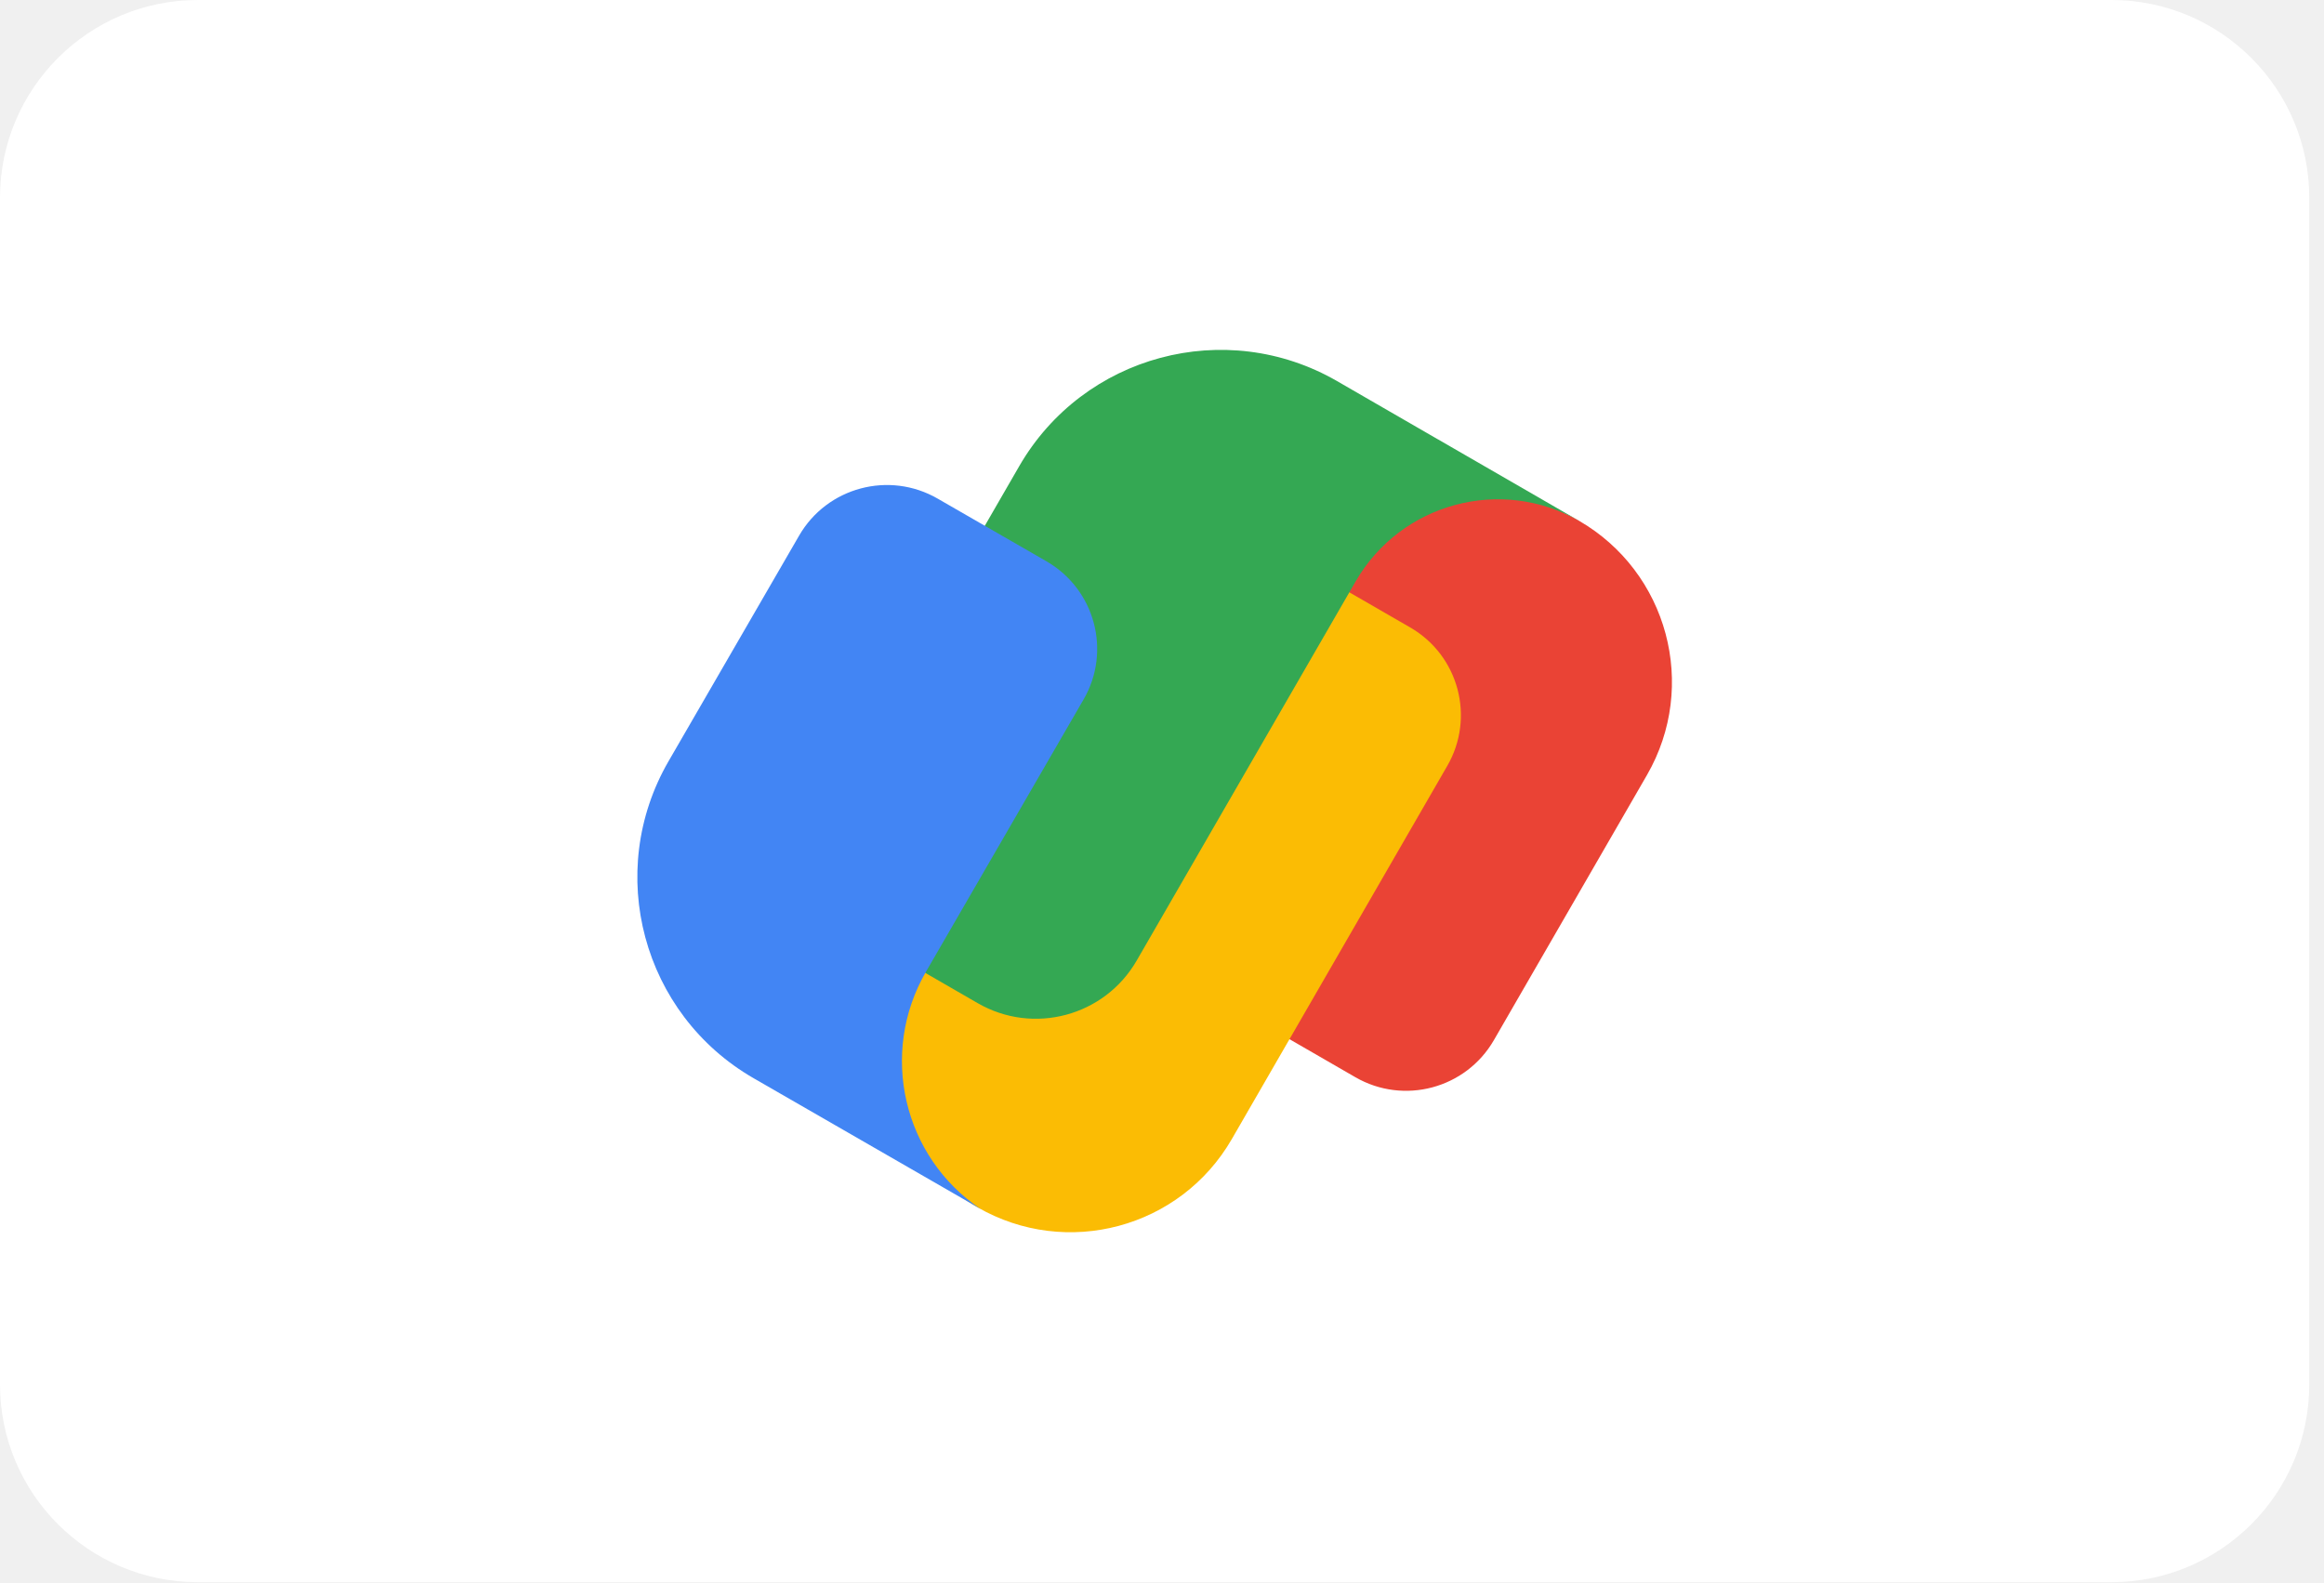
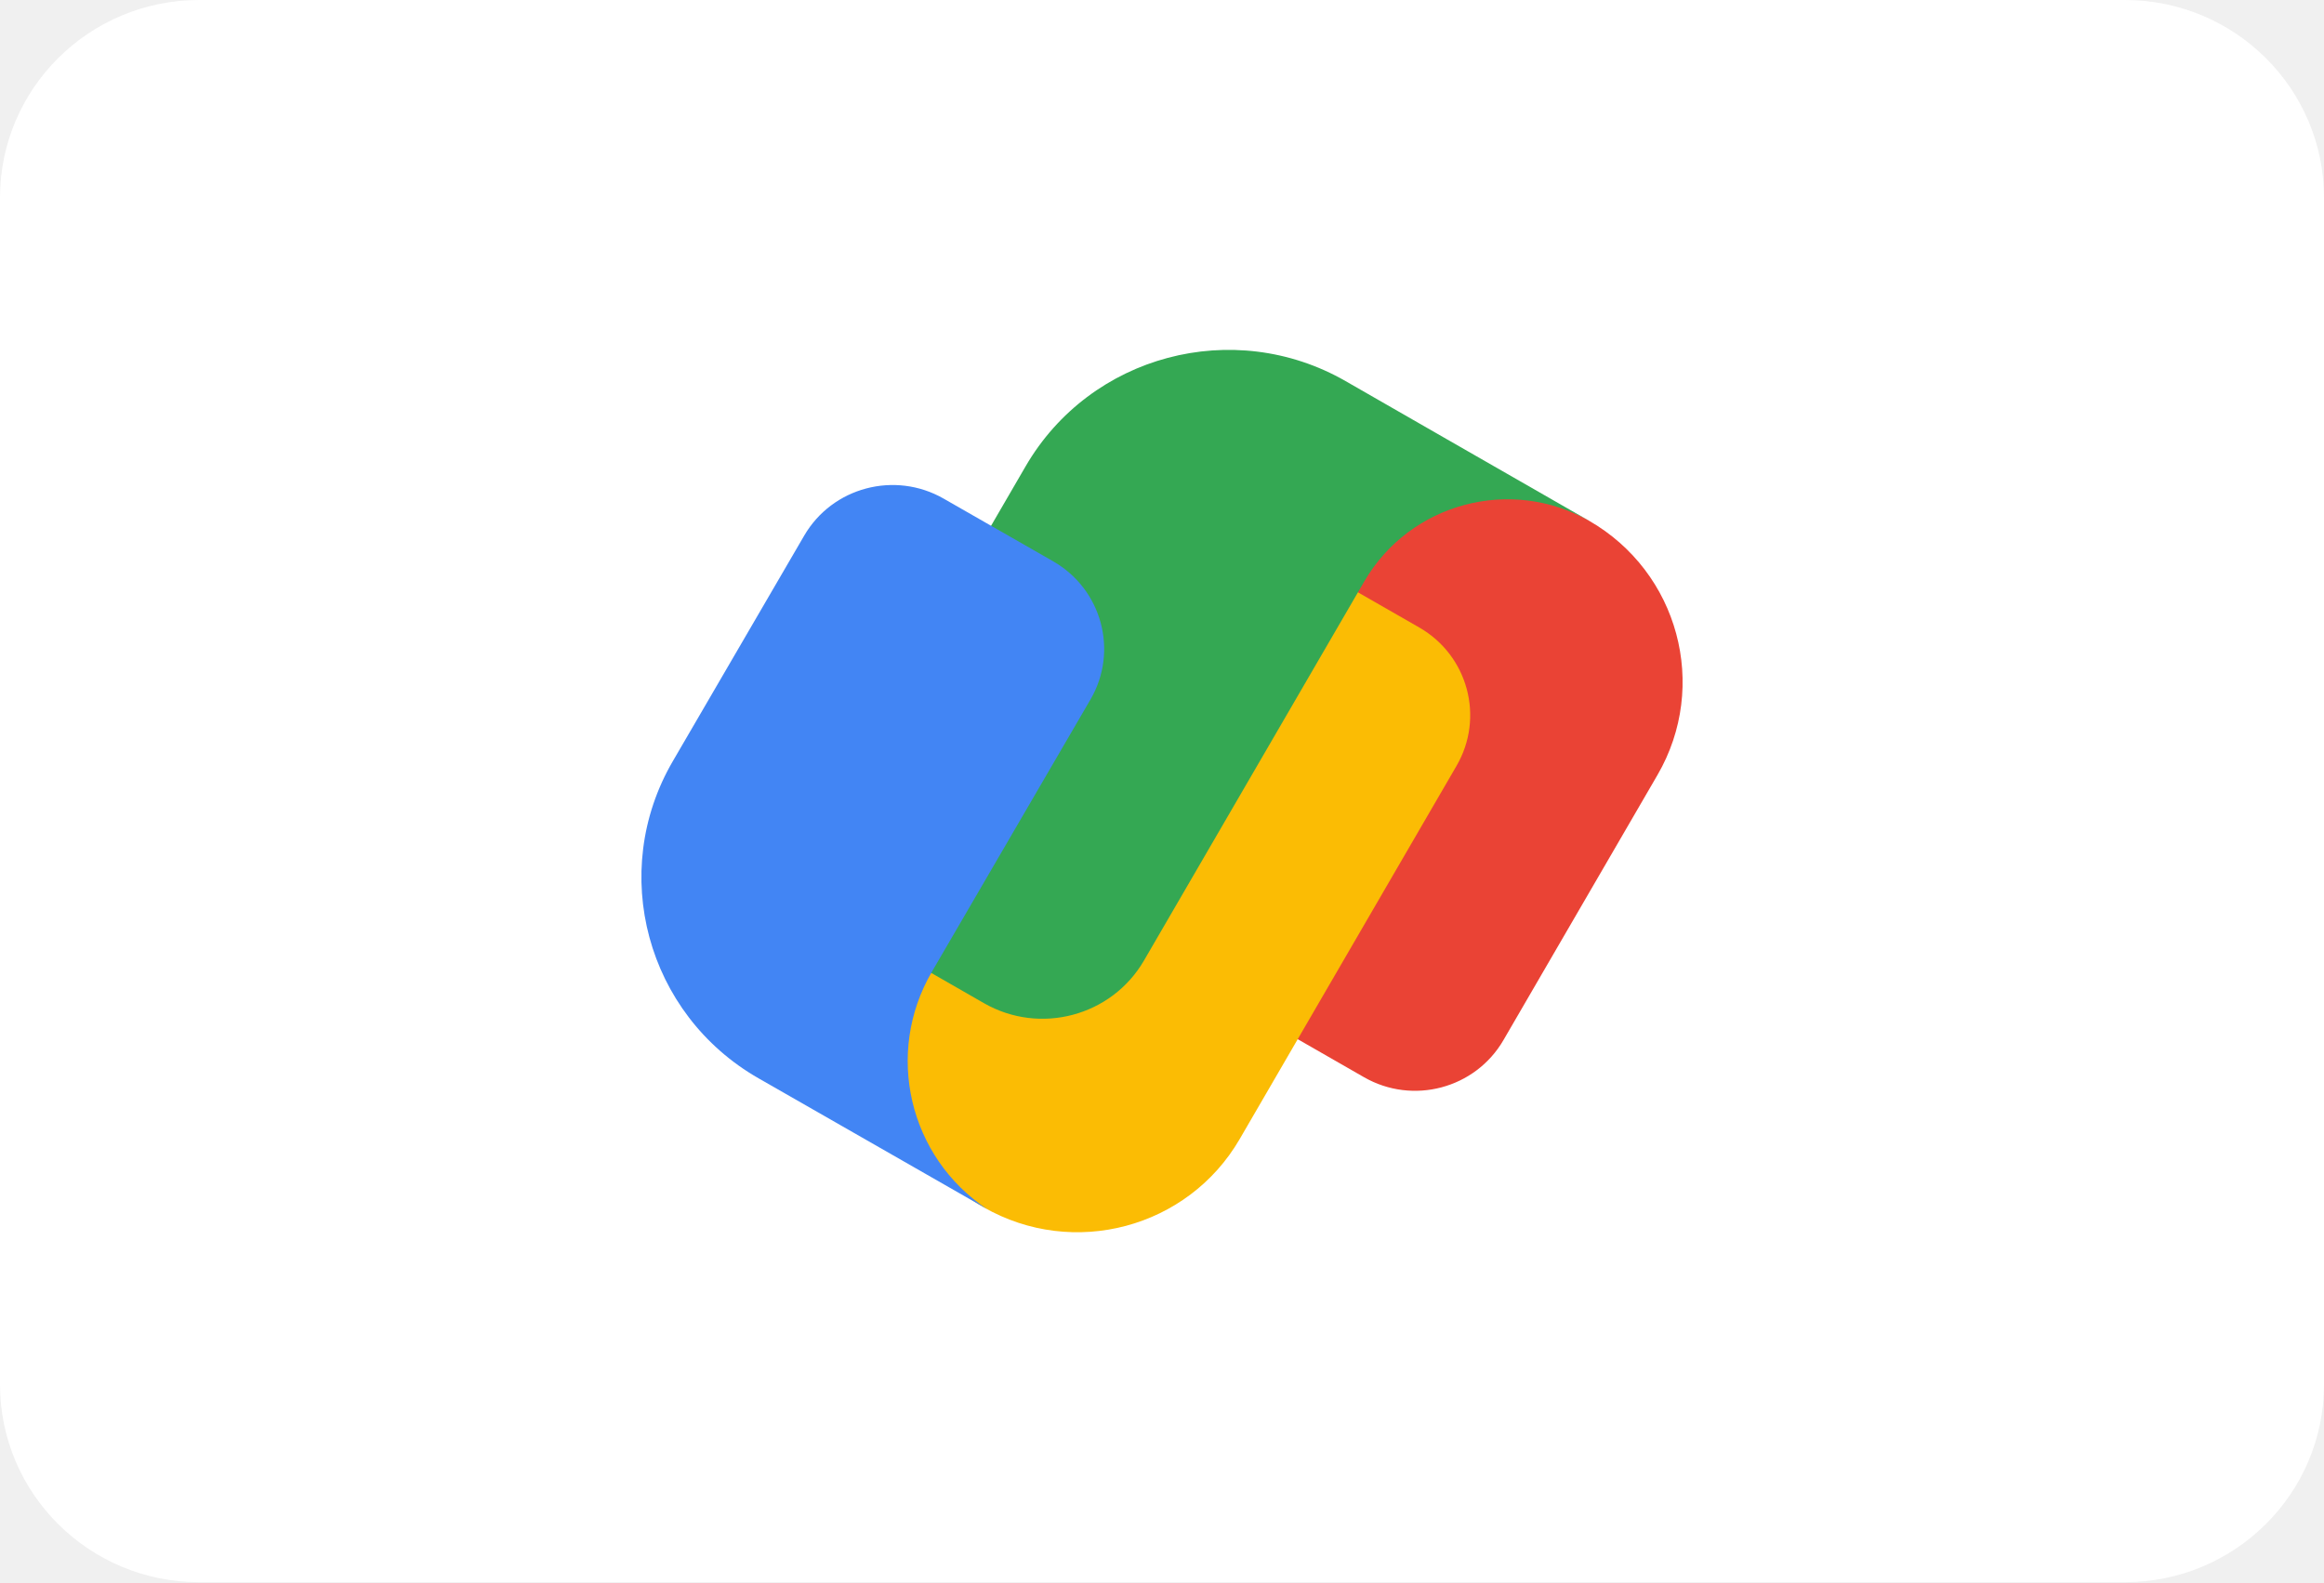
- <svg xmlns="http://www.w3.org/2000/svg" version="1.1" width="47" height="32" viewBox="0 0 47 32">
-   <path fill="#fff" d="M0 4c0-2.209 1.792-4 4.003-4h38.696c2.211 0 4.003 1.791 4.003 4v24c0 2.209-1.792 4-4.003 4h-38.696c-2.211 0-4.003-1.791-4.003-4v-24z" />
-   <path fill="#ea4335" d="M31.929 10.53c-2.068-1.194-4.712-0.484-5.906 1.583l-3.012 5.218c-0.872 1.507 0.25 2.033 1.502 2.783l2.898 1.673c0.981 0.566 2.235 0.23 2.801-0.75l3.096-5.362c1.040-1.802 0.423-4.105-1.379-5.145z" />
-   <path fill="#fbbc04" d="M28.519 12.69l-2.898-1.673c-1.6-0.888-2.506-0.947-3.163 0.097l-4.274 7.403c-1.194 2.066-0.483 4.709 1.583 5.9 1.802 1.040 4.105 0.423 5.145-1.379l4.356-7.546c0.569-0.981 0.233-2.236-0.749-2.802z" />
-   <path fill="#34a853" d="M29.077 8.884l-2.036-1.176c-2.252-1.3-5.131-0.529-6.43 1.723l-3.876 6.713c-0.572 0.99-0.233 2.258 0.758 2.829l2.28 1.316c1.126 0.65 2.565 0.264 3.215-0.861l4.428-7.669c0.918-1.588 2.948-2.133 4.537-1.215l-2.875-1.66z" />
-   <path fill="#4285f4" d="M21.163 11.352l-2.201-1.268c-0.981-0.565-2.235-0.23-2.801 0.749l-2.64 4.562c-1.3 2.245-0.529 5.118 1.723 6.414l4.589 2.643c-1.565-1.048-2.063-3.148-1.105-4.801l3.187-5.506c0.565-0.976 0.229-2.227-0.751-2.792z" />
+ <svg xmlns="http://www.w3.org/2000/svg" viewBox="0 0 47 32" fill="none">
+   <g clip-path="url(#clip0_19_123)">
+     <path d="M0 4C0 1.791 1.803 0 4.029 0H42.971C45.197 0 47 1.791 47 4V28C47 30.209 45.197 32 42.971 32H4.029C1.803 32 0 30.209 0 28V4Z" fill="white" />
+     <path d="M32.133 10.53C30.052 9.336 27.391 10.046 26.189 12.113L23.158 17.331C22.28 18.838 23.409 19.364 24.669 20.114L27.586 21.787C28.573 22.353 29.835 22.017 30.405 21.037L33.52 15.675C34.567 13.873 33.946 11.57 32.133 10.53Z" fill="#EA4335" />
+     <path d="M28.701 12.69L25.784 11.017C24.174 10.129 23.262 10.07 22.601 11.114L18.3 18.517C17.098 20.583 17.814 23.226 19.893 24.417C21.707 25.457 24.024 24.84 25.071 23.038L29.455 15.492C30.027 14.511 29.689 13.256 28.701 12.69Z" fill="#FBBC04" />
+     <path d="M29.262 8.884L27.213 7.708C24.947 6.408 22.05 7.179 20.742 9.431L16.842 16.144C16.266 17.134 16.607 18.402 17.605 18.973L19.899 20.289C21.032 20.939 22.48 20.553 23.135 19.428L27.591 11.759C28.515 10.171 30.558 9.626 32.157 10.544L29.262 8.884Z" fill="#34A853" />
+     <path d="M21.298 11.352L19.083 10.084C18.096 9.519 16.834 9.854 16.264 10.833L13.607 15.395C12.299 17.64 13.075 20.513 15.341 21.809L19.96 24.452C18.385 23.404 17.883 21.304 18.848 19.651L22.055 14.145C22.623 13.169 22.285 11.918 21.299 11.353L21.298 11.352Z" fill="#4285F4" />
+   </g>
+   <defs>
+     <clipPath id="clip0_19_123">
+       <rect width="47" height="32" fill="white" />
+     </clipPath>
+   </defs>
</svg>
